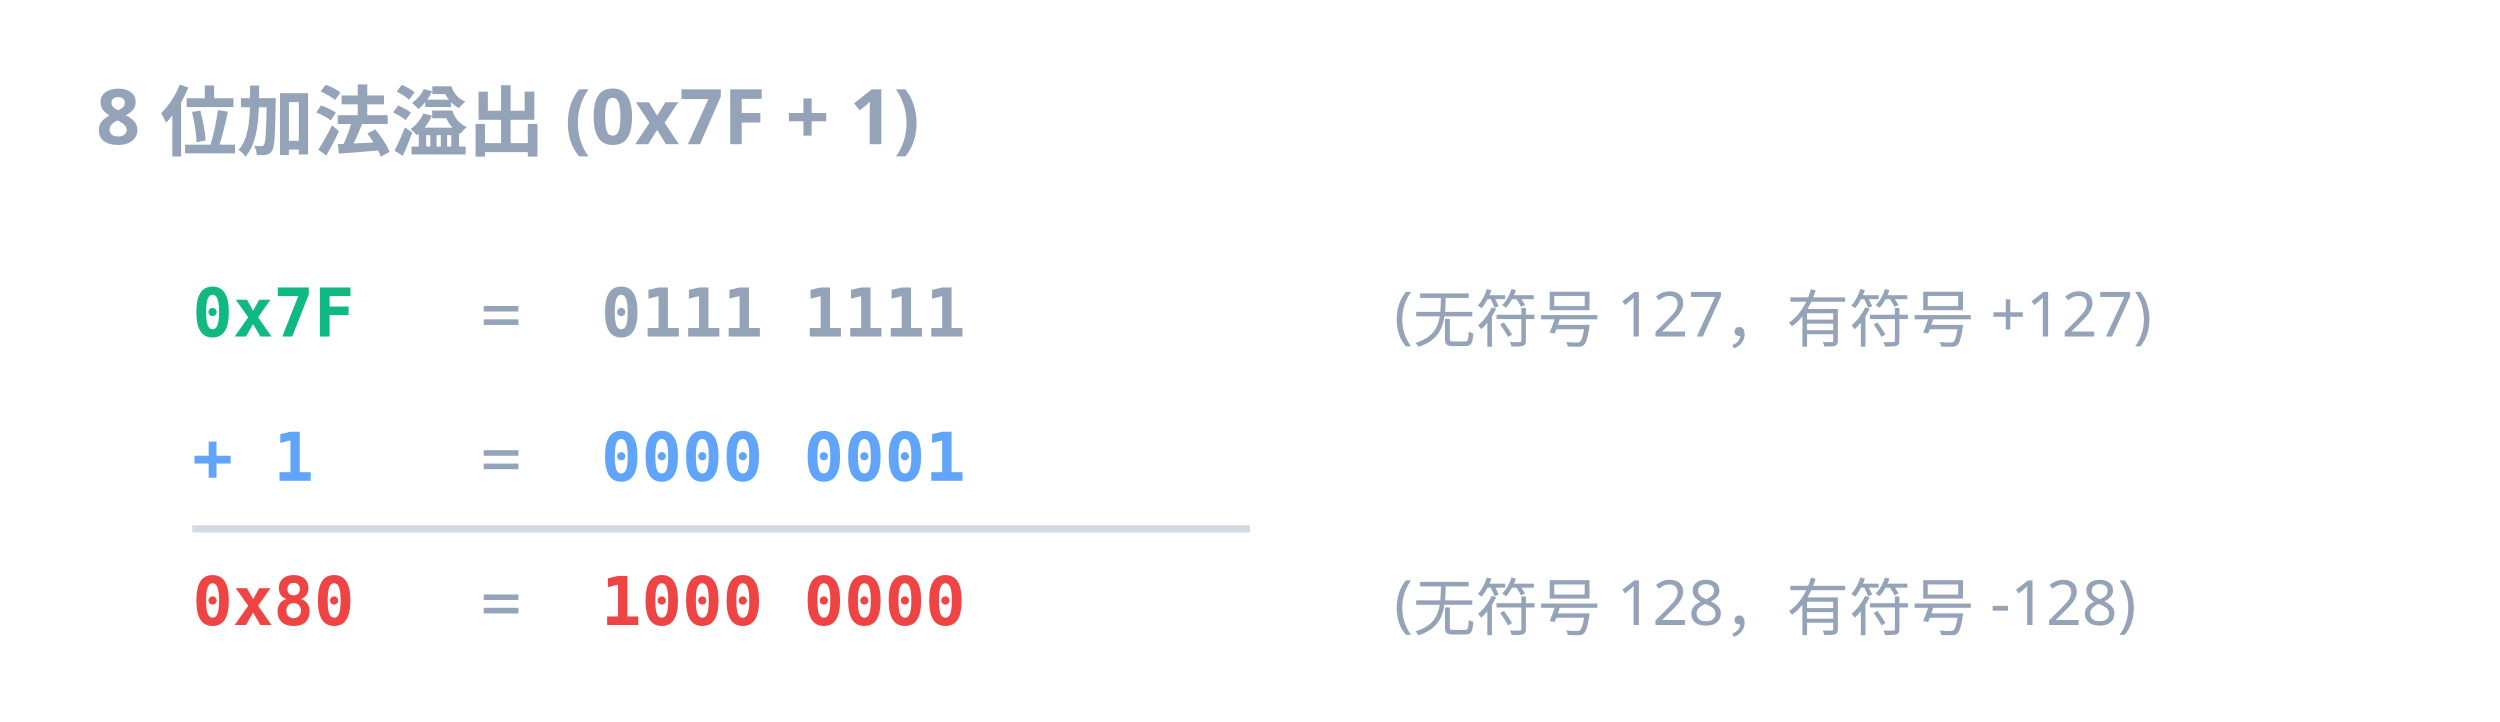
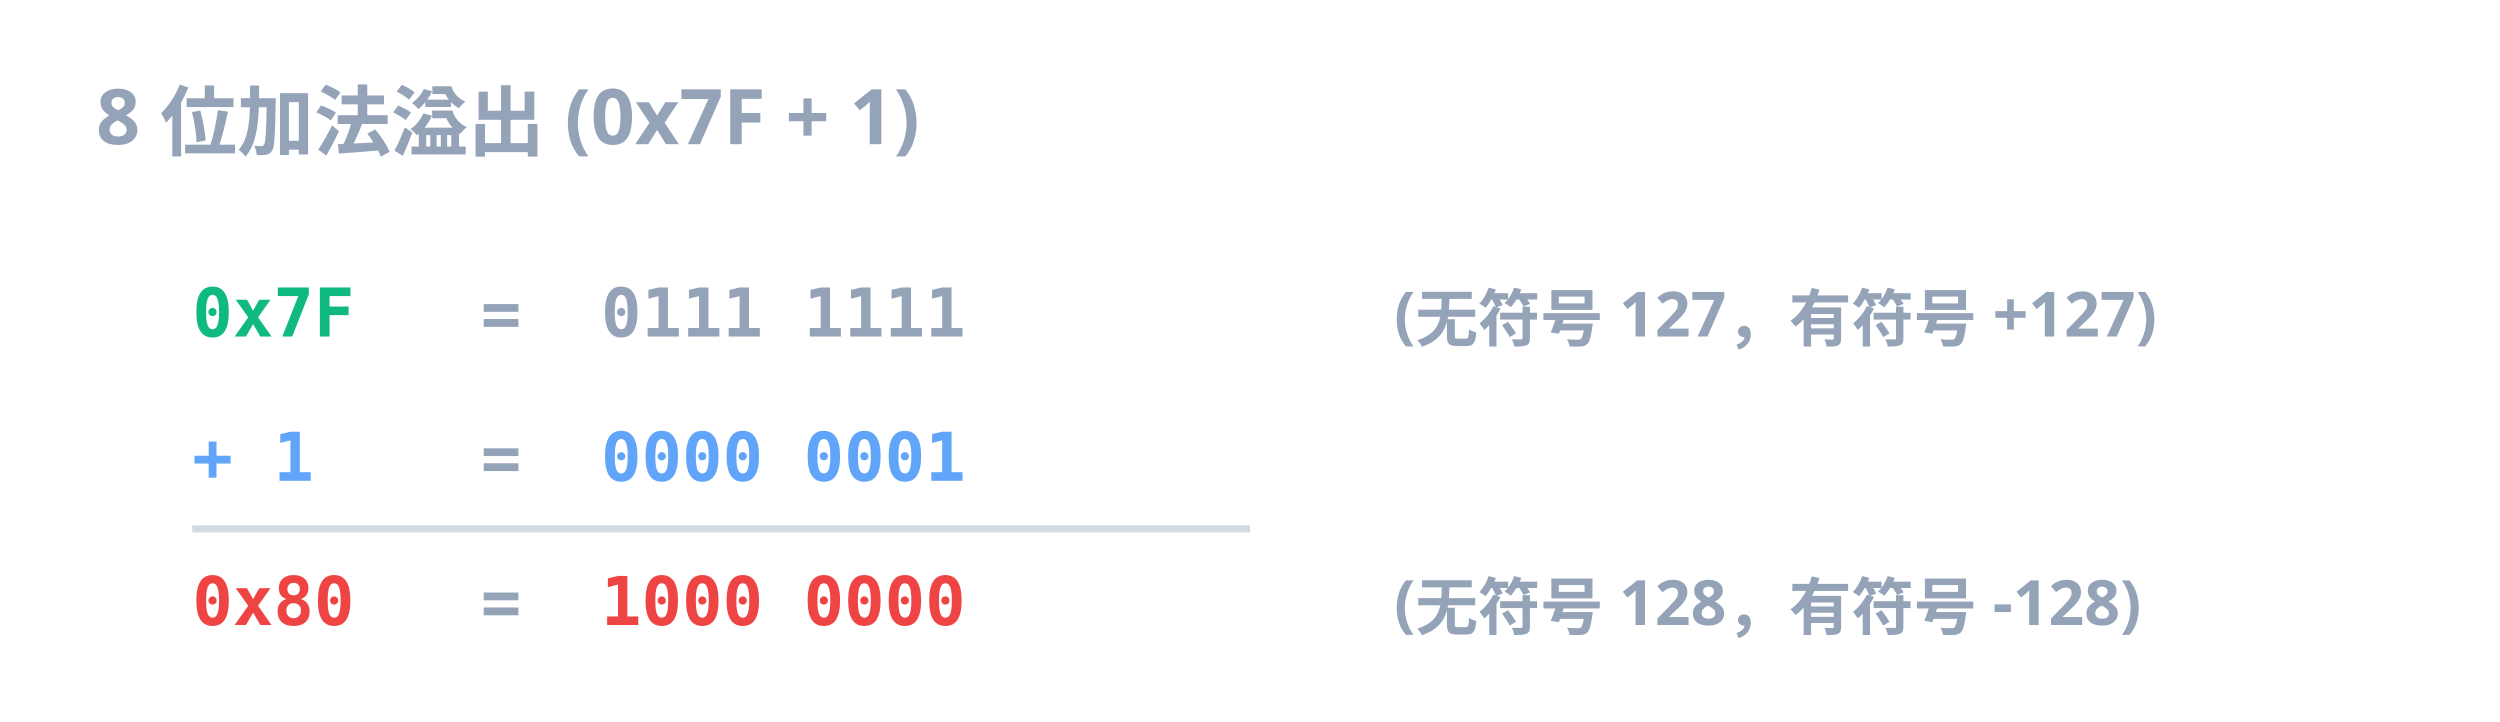
<svg xmlns="http://www.w3.org/2000/svg" viewBox="0 0 520 150" width="100%" height="100%" font-family="'Noto Sans SC','Microsoft YaHei','PingFang SC','Hiragino Sans GB',sans-serif" font-size="14">
  <text x="20" y="30" font-size="16" font-weight="bold" fill="#94a3b8">8 位加法溢出 (0x7F + 1)</text>
  <g transform="translate(40, 70)" font-family="monospace" font-size="14">
    <text x="0" y="0" fill="#10b981" font-weight="bold">0x7F</text>
-     <text x="60" y="0" fill="#94a3b8">=</text>
+     <text x="60" y="0" fill="#94a3b8" font-weight="bold">=</text>
    <text x="85" y="0" fill="#94a3b8" font-weight="bold">0111 1111</text>
-     <text x="250" y="0" fill="#94a3b8" font-size="13" font-family="sans-serif">(无符号 127，有符号 +127)</text>
+     <text x="250" y="0" fill="#94a3b8" font-size="13" font-family="sans-serif" font-weight="bold">(无符号 127，有符号 +127)</text>
    <text x="0" y="30" fill="#60a5fa" font-weight="bold">+    1</text>
-     <text x="60" y="30" fill="#94a3b8">=</text>
+     <text x="60" y="30" fill="#94a3b8" font-weight="bold">=</text>
    <text x="85" y="30" fill="#60a5fa" font-weight="bold">0000 0001</text>
    <line x1="0" y1="40" x2="220" y2="40" stroke="#94a3b8" stroke-opacity="0.4" stroke-width="1.5" />
    <text x="0" y="60" fill="#ef4444" font-weight="bold">0x80</text>
-     <text x="60" y="60" fill="#94a3b8">=</text>
+     <text x="60" y="60" fill="#94a3b8" font-weight="bold">=</text>
    <text x="85" y="60" fill="#ef4444" font-weight="bold">1000 0000</text>
-     <text x="250" y="60" fill="#94a3b8" font-size="13" font-family="sans-serif">(无符号 128，有符号 -128)</text>
+     <text x="250" y="60" fill="#94a3b8" font-size="13" font-family="sans-serif" font-weight="bold">(无符号 128，有符号 -128)</text>
  </g>
</svg>
